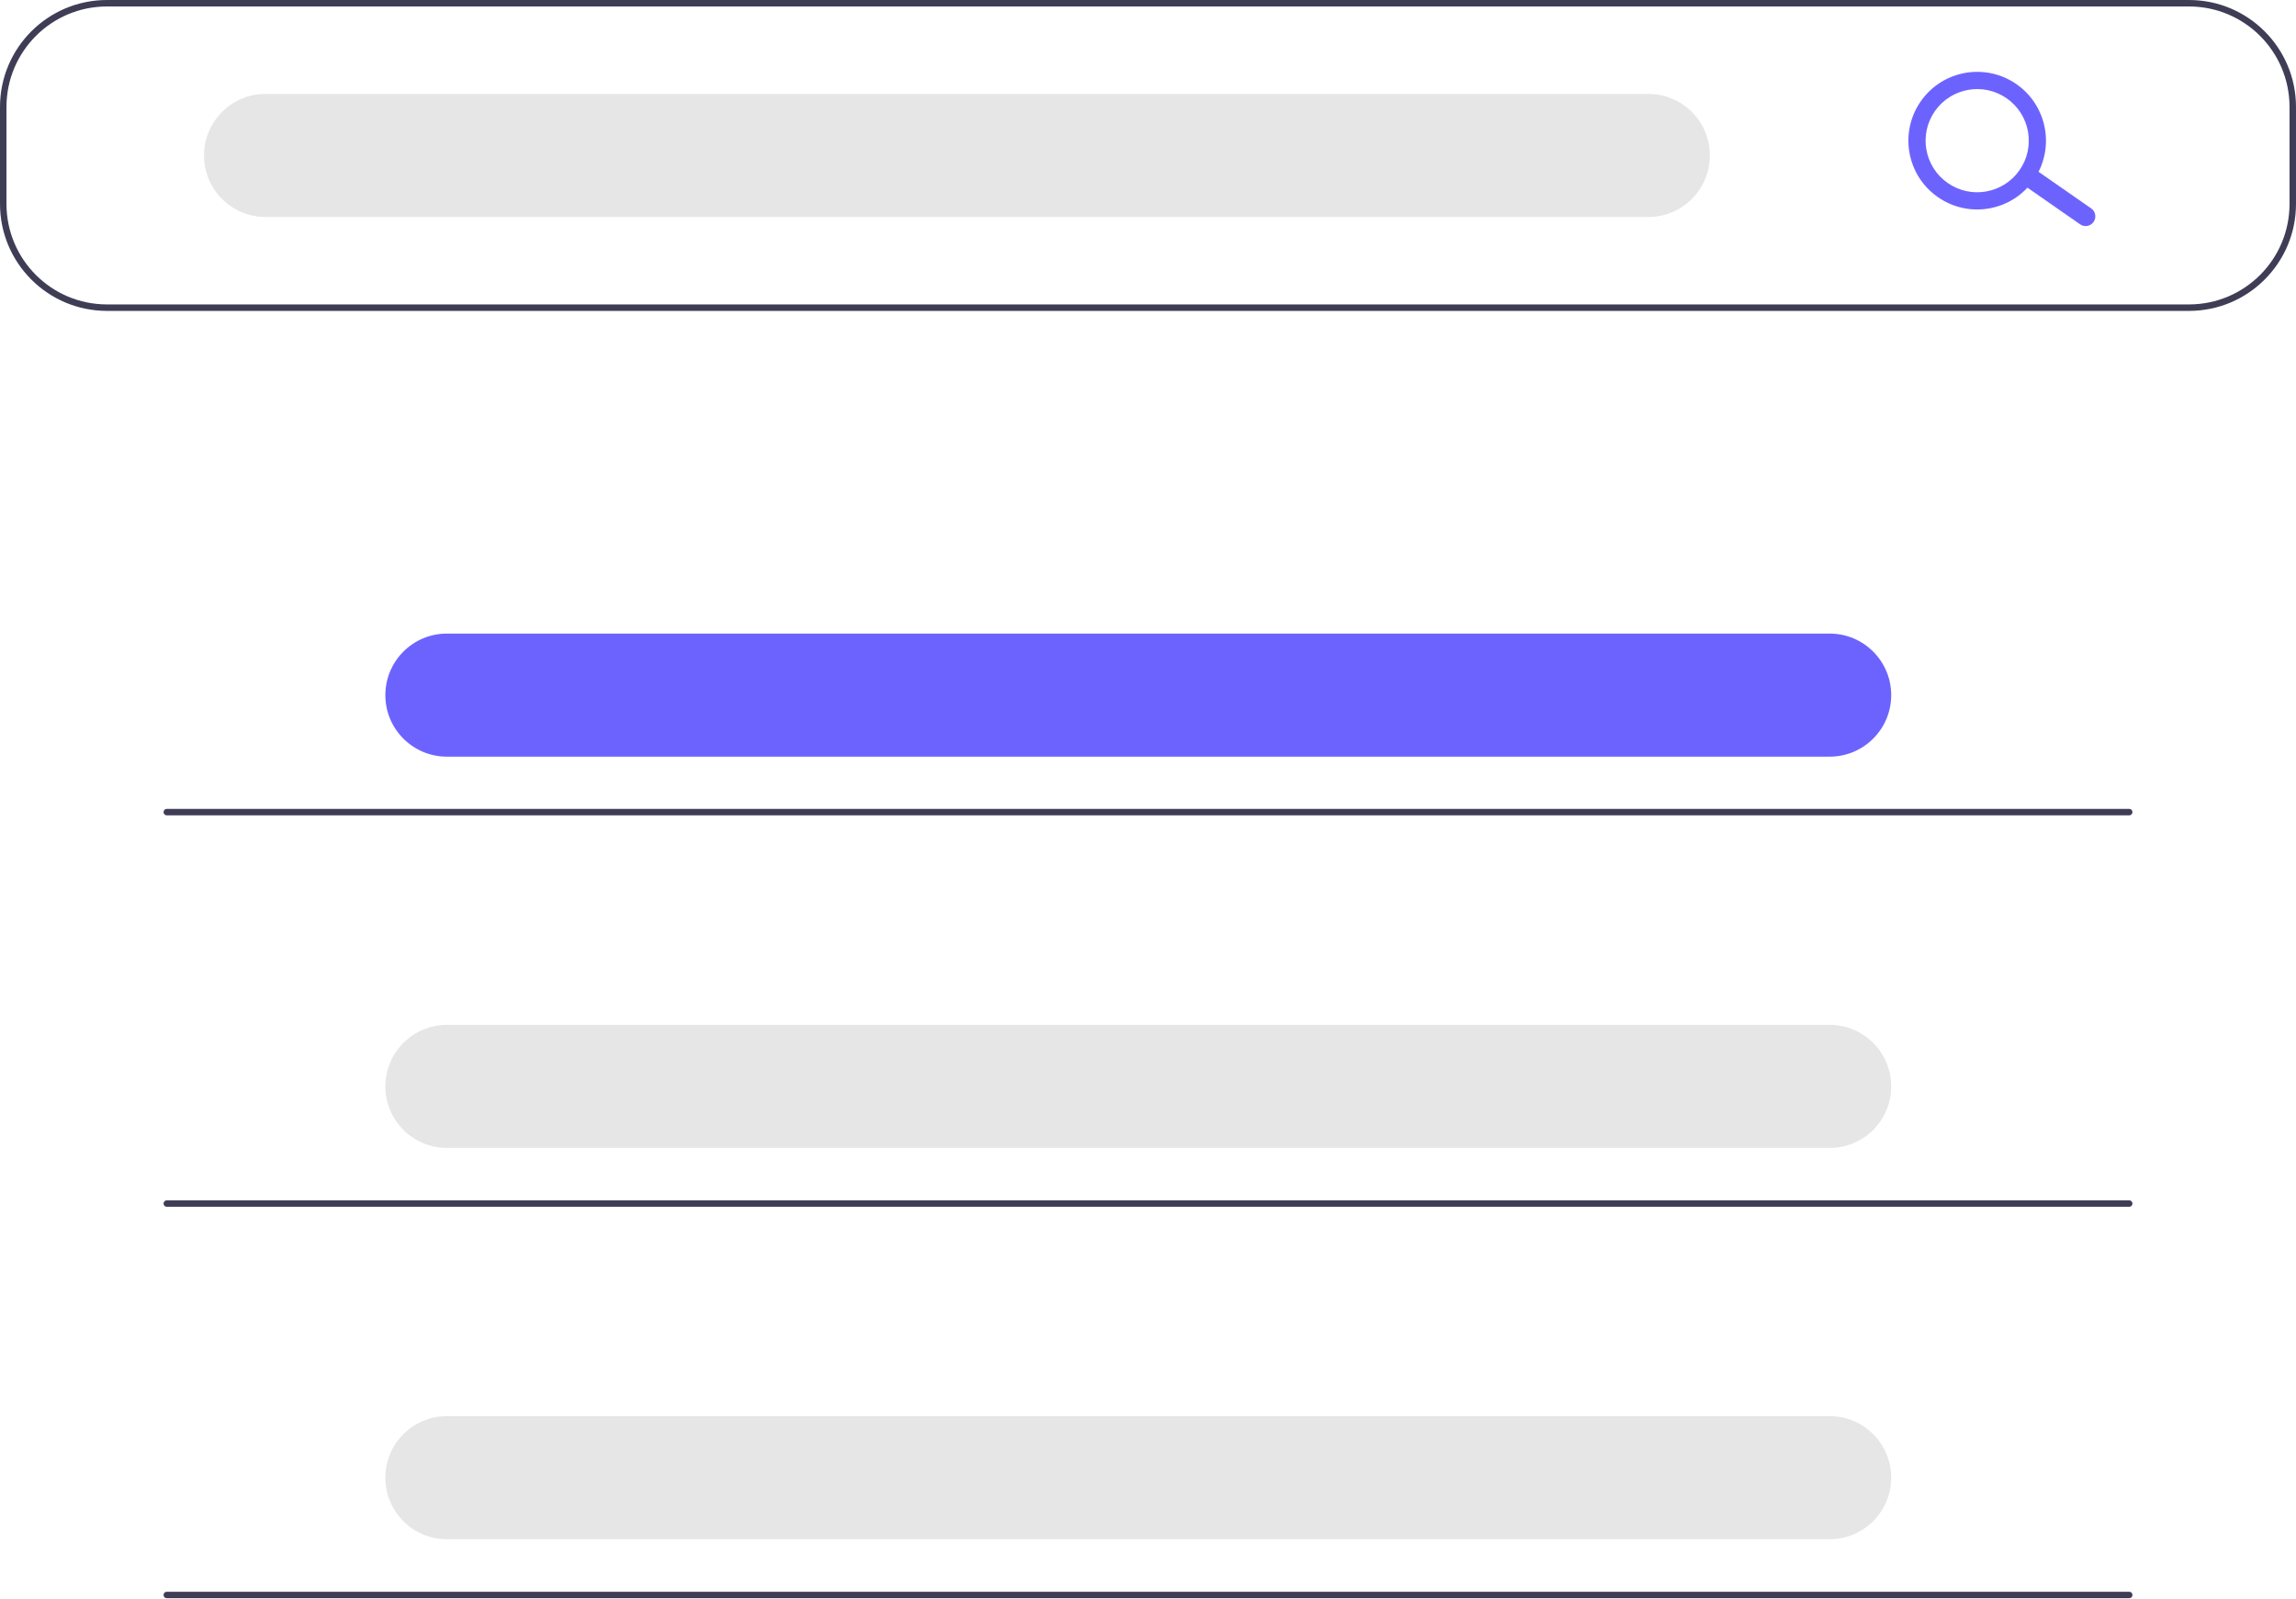
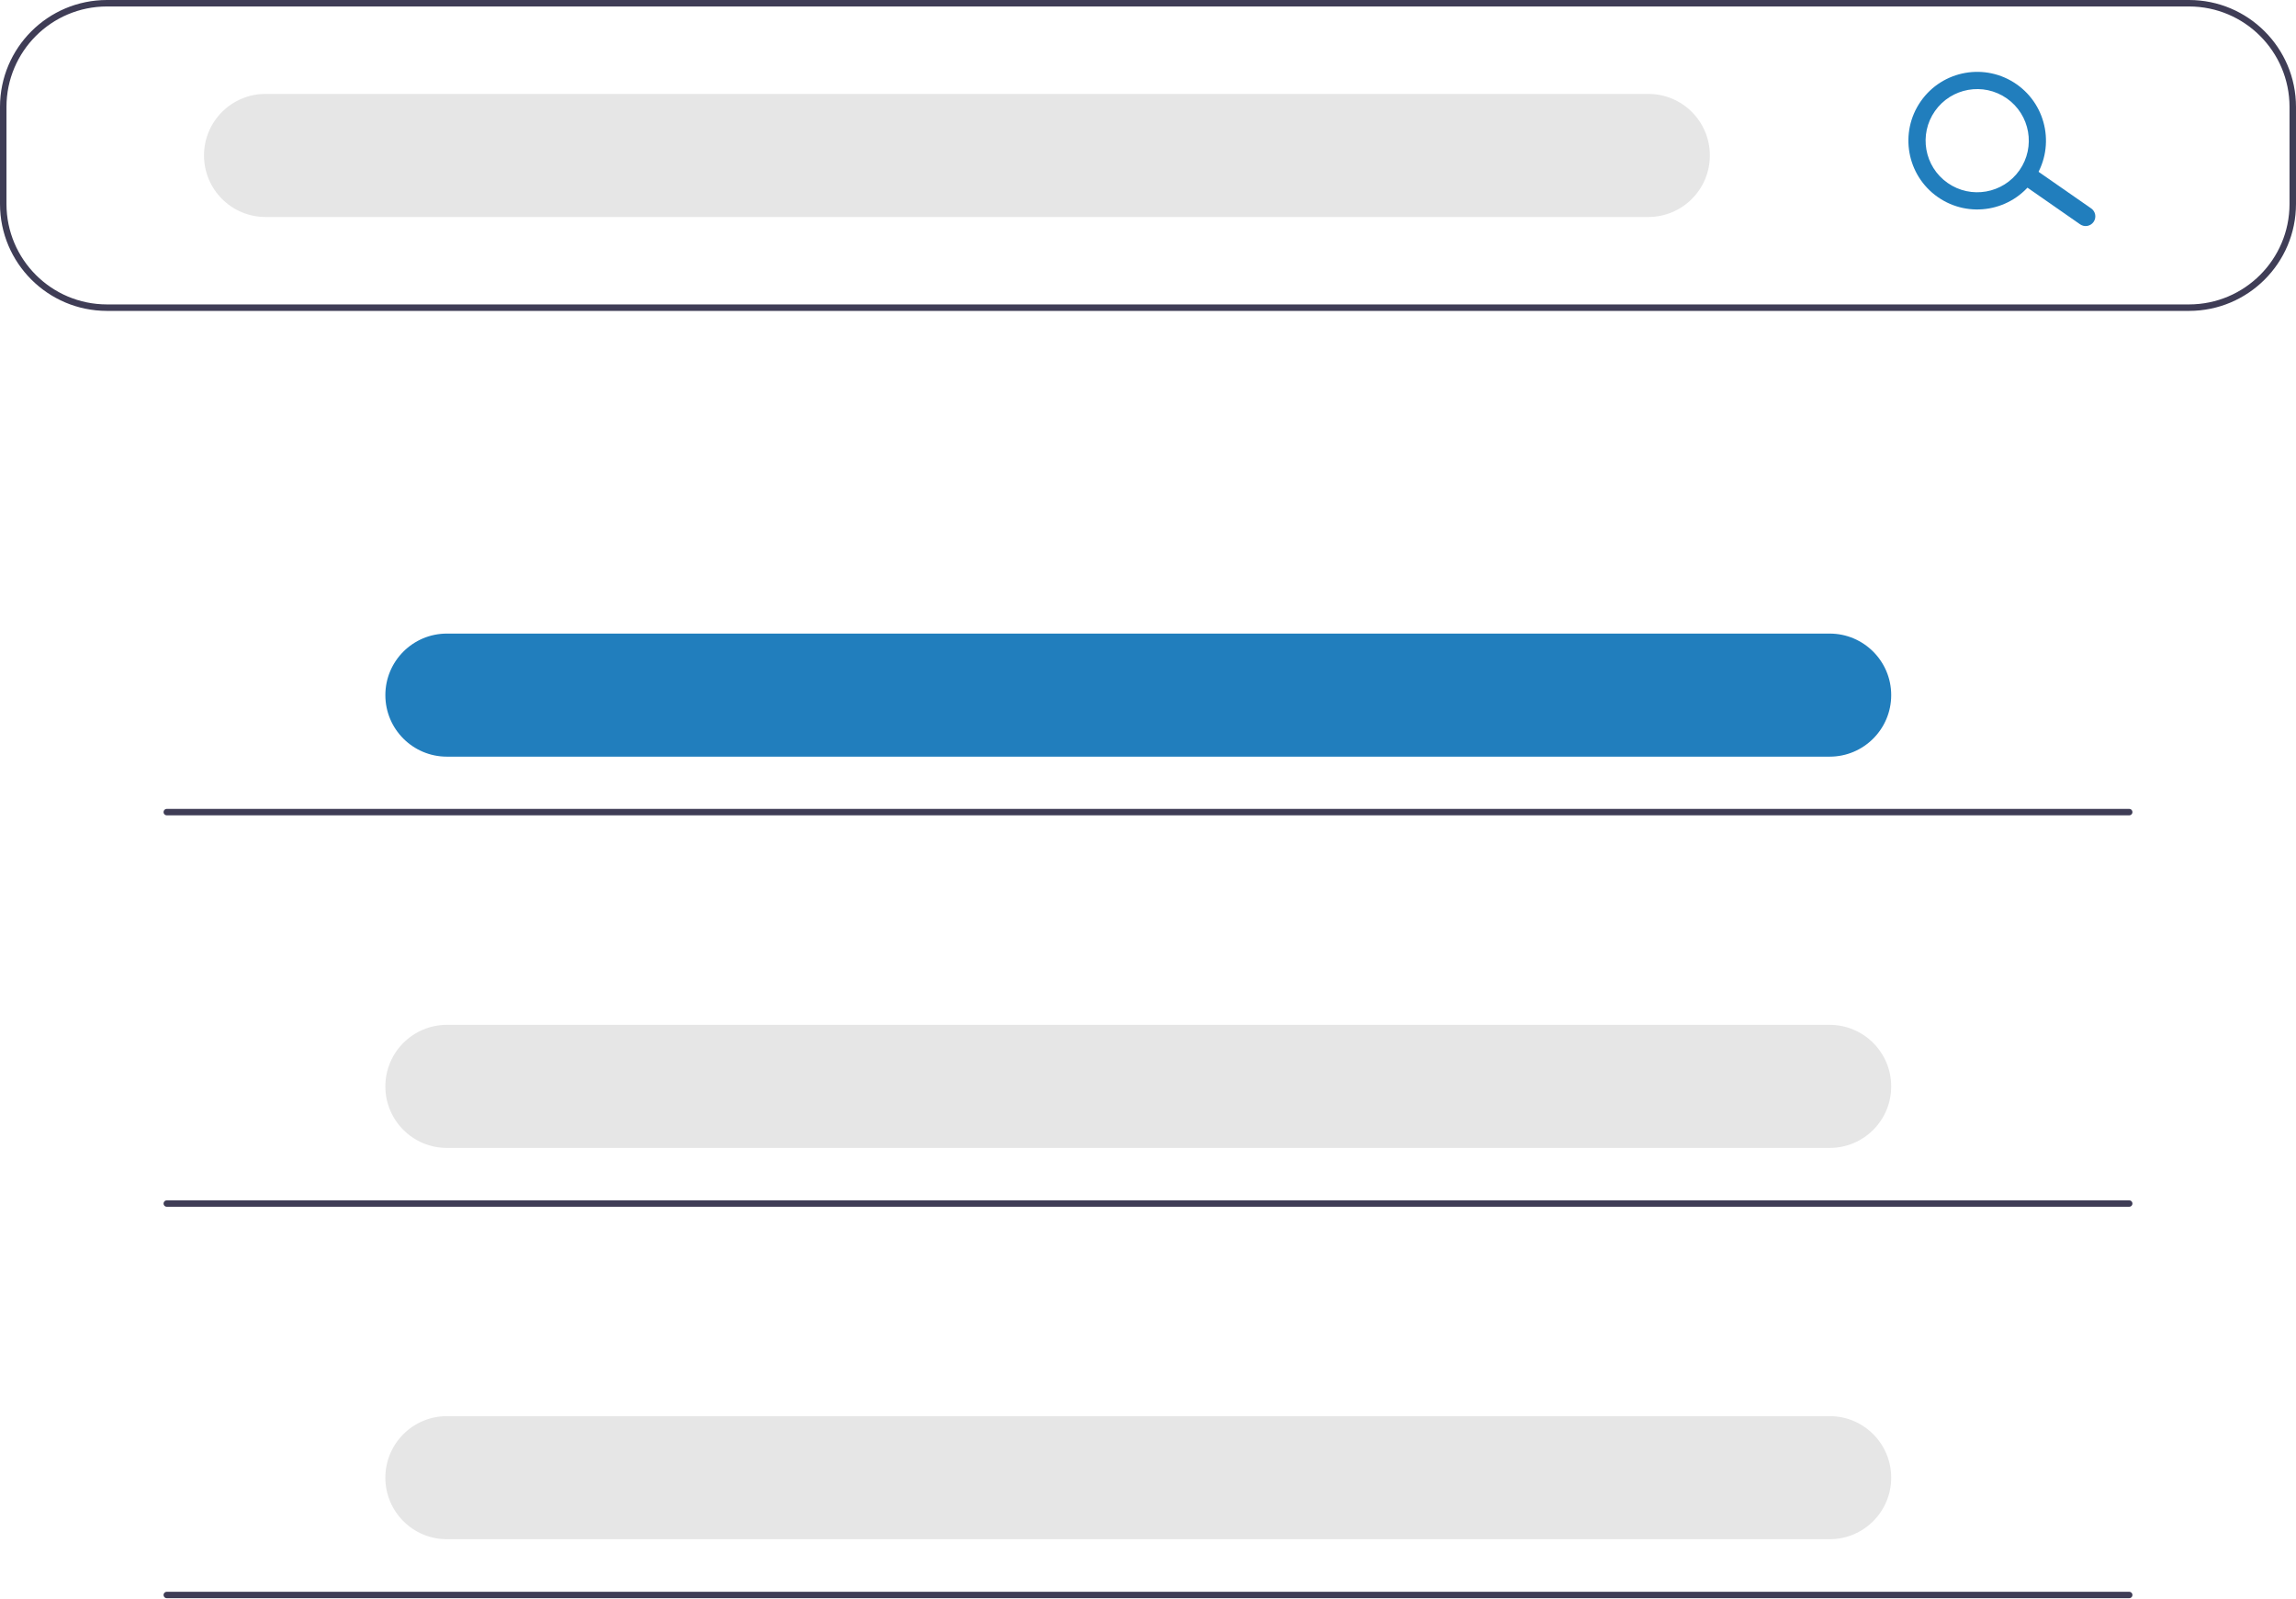
<svg xmlns="http://www.w3.org/2000/svg" id="a43d747c-6876-4129-84aa-b1e8252c37ae" data-name="Layer 1" width="643" height="447.57" viewBox="0 0 643 447.57">
  <path d="M891.623,313.021H308.48a29.962,29.962,0,0,1-29.928-29.928V255.885a29.962,29.962,0,0,1,29.928-29.928H891.623a29.962,29.962,0,0,1,29.928,29.928v27.207A29.962,29.962,0,0,1,891.623,313.021ZM308.48,227.771a28.146,28.146,0,0,0-28.114,28.114v27.207a28.146,28.146,0,0,0,28.114,28.114H891.623a28.146,28.146,0,0,0,28.114-28.114V255.885a28.146,28.146,0,0,0-28.114-28.114Z" transform="translate(-278.5516 -225.9571)" fill="#3f3d56" />
  <rect x="57.135" y="26.3" width="421.714" height="34.463" rx="17.231" fill="#e6e6e6" />
-   <rect x="107.922" y="177.43" width="421.714" height="34.463" rx="17.231" fill="#6c63ff" />
+   <rect x="107.922" y="177.43" width="421.714" height="34.463" rx="17.231" fill="#217ebd" />
  <rect x="107.922" y="287.004" width="421.714" height="34.463" rx="17.231" fill="#e6e6e6" />
  <rect x="107.922" y="396.578" width="421.714" height="34.463" rx="17.231" fill="#e6e6e6" />
-   <path d="M864.864,288.104a2.714,2.714,0,0,1-3.78.667l-14.807-10.303a2.714,2.714,0,1,1,3.113-4.446l14.807,10.303A2.714,2.714,0,0,1,864.864,288.104Z" transform="translate(-278.5516 -225.9571)" fill="#6c63ff" />
-   <path d="M848.054,276.399a19.267,19.267,0,1,1-4.732-26.833A19.289,19.289,0,0,1,848.054,276.399Zm-27.619-19.339a14.45,14.45,0,1,0,20.125-3.549A14.466,14.466,0,0,0,820.435,257.06Z" transform="translate(-278.5516 -225.9571)" fill="#6c63ff" />
+   <path d="M864.864,288.104a2.714,2.714,0,0,1-3.78.667l-14.807-10.303a2.714,2.714,0,1,1,3.113-4.446l14.807,10.303A2.714,2.714,0,0,1,864.864,288.104Z" transform="translate(-278.5516 -225.9571)" fill="#217ebd" />
+   <path d="M848.054,276.399a19.267,19.267,0,1,1-4.732-26.833A19.289,19.289,0,0,1,848.054,276.399Zm-27.619-19.339a14.45,14.45,0,1,0,20.125-3.549A14.466,14.466,0,0,0,820.435,257.06Z" transform="translate(-278.5516 -225.9571)" fill="#217ebd" />
  <path d="M874.846,454.289H325.257a.907.907,0,1,1,0-1.814H874.846a.907.907,0,1,1,0,1.814Z" transform="translate(-278.5516 -225.9571)" fill="#3f3d56" />
  <path d="M874.846,563.909H325.257a.907.907,0,0,1,0-1.814H874.846a.907.907,0,0,1,0,1.814Z" transform="translate(-278.5516 -225.9571)" fill="#3f3d56" />
  <path d="M874.846,673.527H325.257a.907.907,0,0,1,0-1.814H874.846a.907.907,0,1,1,0,1.814Z" transform="translate(-278.5516 -225.9571)" fill="#3f3d56" />
</svg>
